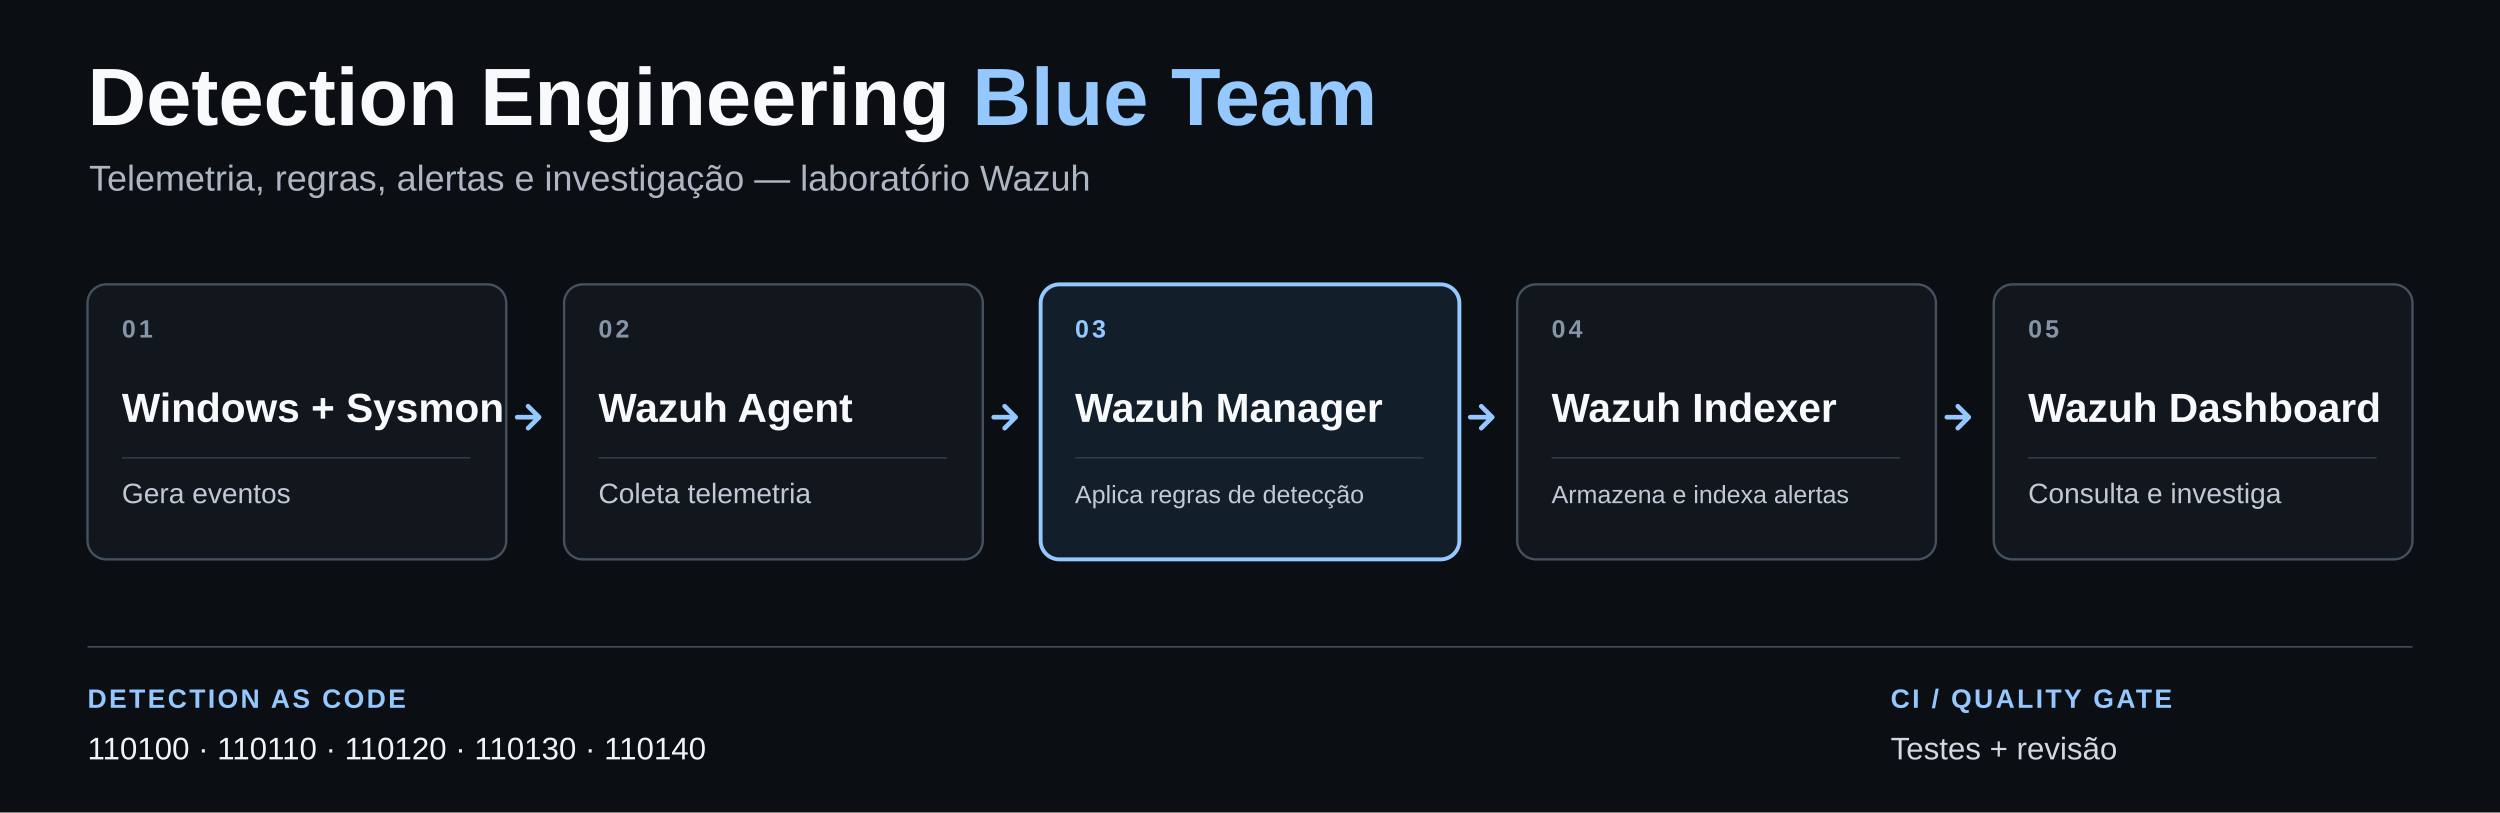
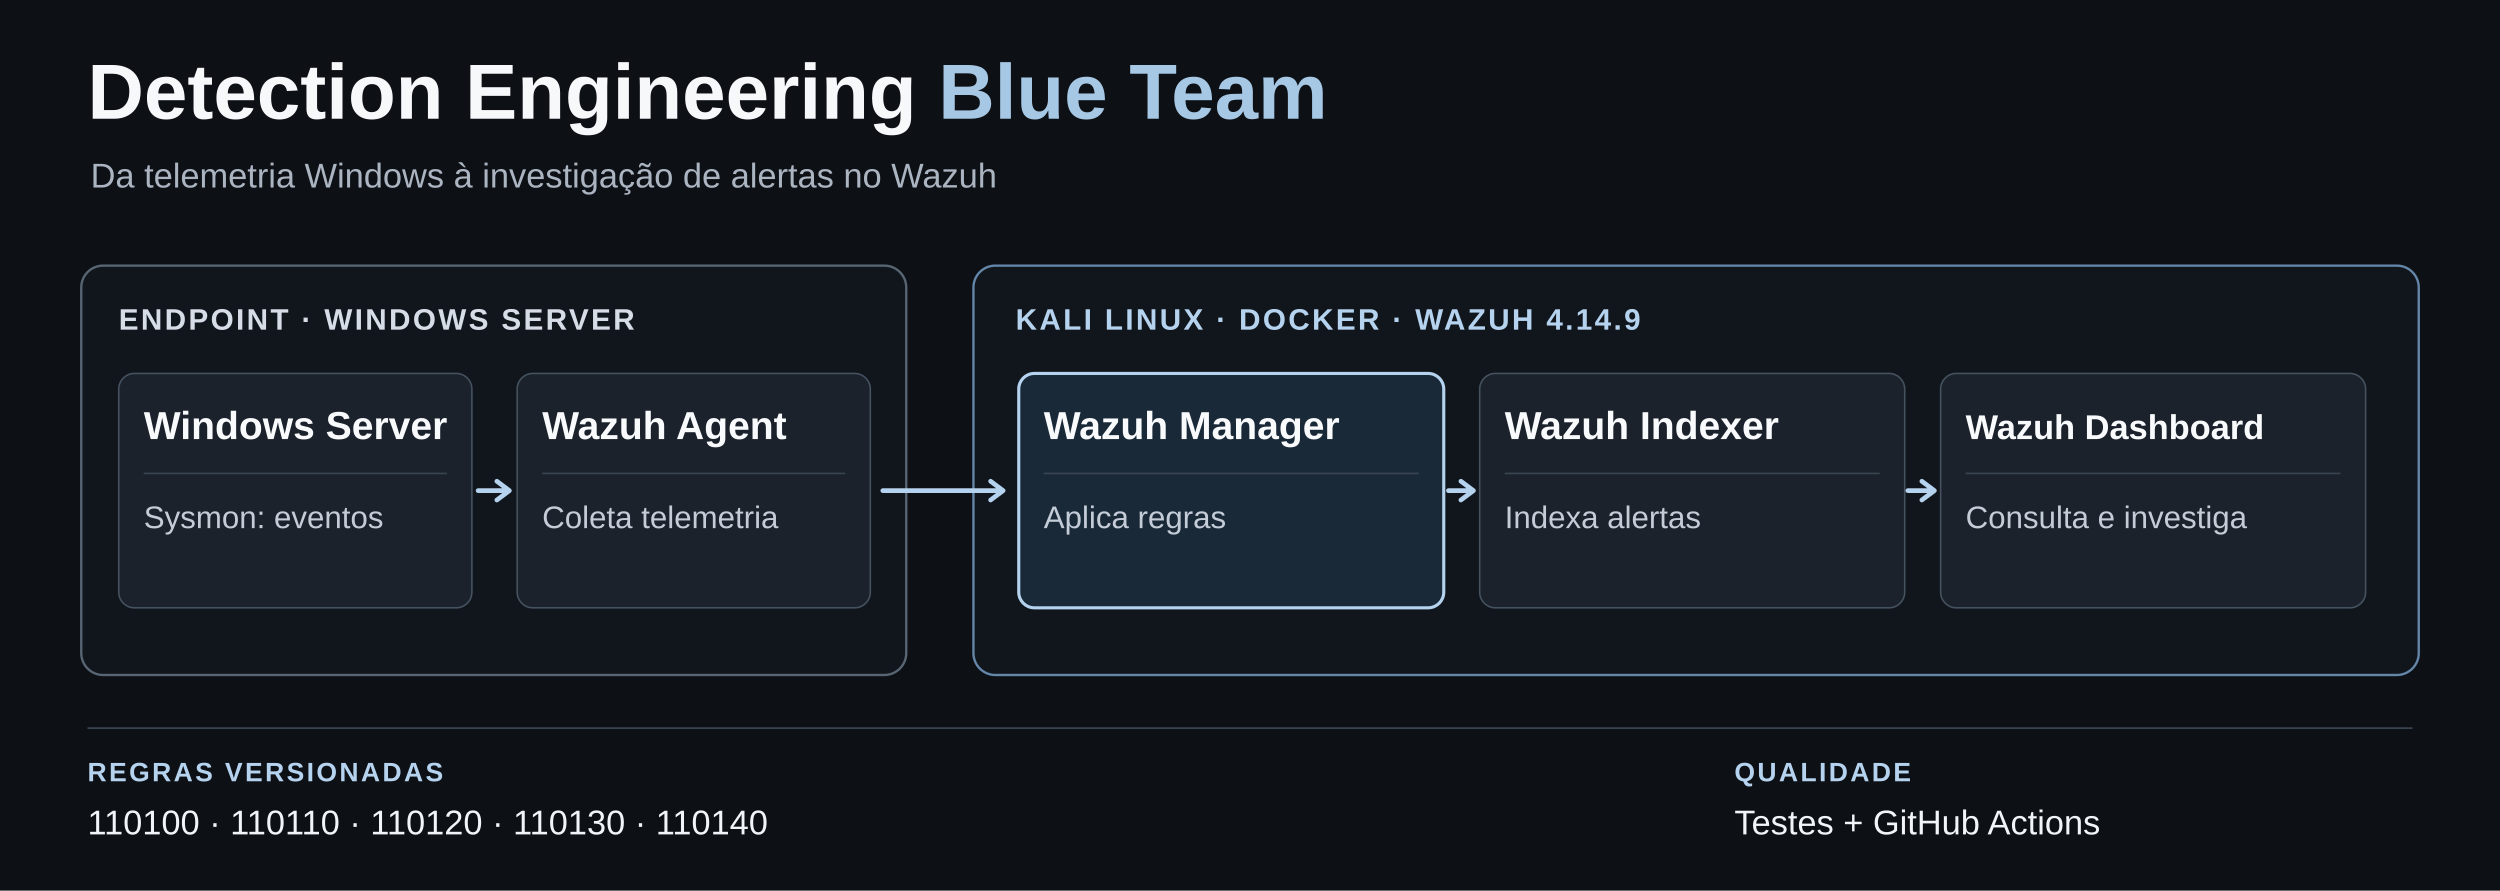
- <svg xmlns="http://www.w3.org/2000/svg" width="1600" height="520" viewBox="0 0 1600 520" role="img" aria-labelledby="title description">
-   <rect width="1600" height="520" fill="#0b0e12" />
-   <g font-family="Arial, Helvetica, sans-serif">
-     <text x="56" y="80" fill="#f8fafc" font-size="52" font-weight="700">Detection Engineering <tspan fill="#94c8ff">Blue Team</tspan>
+ <svg xmlns="http://www.w3.org/2000/svg" width="1600" height="570" viewBox="0 0 1600 570" role="img" aria-labelledby="title description">
+   <rect width="1600" height="570" fill="#0d1015" />
+   <g font-family="Arial,Helvetica,sans-serif">
+     <text x="56" y="76" fill="#f7f8fa" font-size="50" font-weight="700">Detection Engineering <tspan fill="#a7c8e5">Blue Team</tspan>
    </text>
-     <text x="57" y="122" fill="#adb6c2" font-size="23">Telemetria, regras, alertas e investigação — laboratório Wazuh</text>
-     <rect x="56" y="182" width="268" height="176" rx="12" fill="#12171e" stroke="#46515f" stroke-width="1.5" />
-     <text x="78" y="216" fill="#8595a8" font-size="16" letter-spacing="2" font-weight="700">01</text>
-     <text x="78" y="270" fill="#f8fafc" font-size="26" font-weight="700">Windows + Sysmon</text>
-     <line x1="78" y1="293" x2="301" y2="293" stroke="#303b48" stroke-width="1" />
-     <text x="78" y="322" fill="#c1c9d4" font-size="18">Gera eventos</text>
-     <rect x="361" y="182" width="268" height="176" rx="12" fill="#12171e" stroke="#46515f" stroke-width="1.5" />
-     <text x="383" y="216" fill="#8595a8" font-size="16" letter-spacing="2" font-weight="700">02</text>
-     <text x="383" y="270" fill="#f8fafc" font-size="26" font-weight="700">Wazuh Agent</text>
-     <line x1="383" y1="293" x2="606" y2="293" stroke="#303b48" stroke-width="1" />
-     <text x="383" y="322" fill="#c1c9d4" font-size="18">Coleta telemetria</text>
-     <rect x="666" y="182" width="268" height="176" rx="12" fill="#131e2b" stroke="#94c8ff" stroke-width="2.5" />
-     <text x="688" y="216" fill="#94c8ff" font-size="16" letter-spacing="2" font-weight="700">03</text>
-     <text x="688" y="270" fill="#f8fafc" font-size="26" font-weight="700">Wazuh Manager</text>
-     <line x1="688" y1="293" x2="911" y2="293" stroke="#303b48" stroke-width="1" />
-     <text x="688" y="322" fill="#c1c9d4" font-size="16">Aplica regras de detecção</text>
-     <rect x="971" y="182" width="268" height="176" rx="12" fill="#12171e" stroke="#46515f" stroke-width="1.5" />
-     <text x="993" y="216" fill="#8595a8" font-size="16" letter-spacing="2" font-weight="700">04</text>
-     <text x="993" y="270" fill="#f8fafc" font-size="26" font-weight="700">Wazuh Indexer</text>
-     <line x1="993" y1="293" x2="1216" y2="293" stroke="#303b48" stroke-width="1" />
-     <text x="993" y="322" fill="#c1c9d4" font-size="16">Armazena e indexa alertas</text>
-     <rect x="1276" y="182" width="268" height="176" rx="12" fill="#12171e" stroke="#46515f" stroke-width="1.5" />
-     <text x="1298" y="216" fill="#8595a8" font-size="16" letter-spacing="2" font-weight="700">05</text>
-     <text x="1298" y="270" fill="#f8fafc" font-size="26" font-weight="700">Wazuh Dashboard</text>
-     <line x1="1298" y1="293" x2="1521" y2="293" stroke="#303b48" stroke-width="1" />
-     <text x="1298" y="322" fill="#c1c9d4" font-size="18">Consulta e investiga</text>
-     <path d="M 331 267 H 344 M 338 260 L 345 267 L 338 274" fill="none" stroke="#94c8ff" stroke-width="3" stroke-linecap="round" stroke-linejoin="round" />
-     <path d="M 636 267 H 649 M 643 260 L 650 267 L 643 274" fill="none" stroke="#94c8ff" stroke-width="3" stroke-linecap="round" stroke-linejoin="round" />
-     <path d="M 941 267 H 954 M 948 260 L 955 267 L 948 274" fill="none" stroke="#94c8ff" stroke-width="3" stroke-linecap="round" stroke-linejoin="round" />
-     <path d="M 1246 267 H 1259 M 1253 260 L 1260 267 L 1253 274" fill="none" stroke="#94c8ff" stroke-width="3" stroke-linecap="round" stroke-linejoin="round" />
-     <line x1="56" y1="414" x2="1544" y2="414" stroke="#46515f" stroke-width="1" />
-     <text x="56" y="453" fill="#94c8ff" font-size="17" font-weight="700" letter-spacing="1.5">DETECTION AS CODE</text>
-     <text x="56" y="486" fill="#f1f5f9" font-size="20">110100 · 110110 · 110120 · 110130 · 110140</text>
-     <text x="1210" y="453" fill="#94c8ff" font-size="17" font-weight="700" letter-spacing="1.5">CI / QUALITY GATE</text>
-     <text x="1210" y="486" fill="#d1d9e3" font-size="20">Testes + revisão</text>
+     <text x="58" y="120" fill="#abb4c1" font-size="22">Da telemetria Windows à investigação de alertas no Wazuh</text>
+     <rect x="52" y="170" width="528" height="262" rx="14" fill="#11161d" stroke="#586573" stroke-width="1.5" />
+     <rect x="623" y="170" width="925" height="262" rx="14" fill="#11161d" stroke="#6487a9" stroke-width="1.5" />
+     <text x="76" y="211" fill="#d7dde7" font-size="19" font-weight="700" letter-spacing="1.5">ENDPOINT · WINDOWS SERVER</text>
+     <text x="650" y="211" fill="#b5d3ee" font-size="19" font-weight="700" letter-spacing="1.5">KALI LINUX · DOCKER · WAZUH 4.14.9</text>
+     <rect x="76" y="239" width="226" height="150" rx="10" fill="#1b222b" stroke="#455260" stroke-width="1" />
+     <text x="92" y="281" fill="#f8fafc" font-weight="700" font-size="25">Windows Server</text>
+     <line x1="92" y1="303" x2="286" y2="303" stroke="#394552" />
+     <text x="92" y="338" fill="#c4ccd8" font-size="20">Sysmon: eventos</text>
+     <rect x="331" y="239" width="226" height="150" rx="10" fill="#1b222b" stroke="#455260" stroke-width="1" />
+     <text x="347" y="281" fill="#f8fafc" font-weight="700" font-size="25">Wazuh Agent</text>
+     <line x1="347" y1="303" x2="541" y2="303" stroke="#394552" />
+     <text x="347" y="338" fill="#c4ccd8" font-size="20">Coleta telemetria</text>
+     <rect x="652" y="239" width="272" height="150" rx="10" fill="#1a2938" stroke="#b5d3ee" stroke-width="2" />
+     <text x="668" y="281" fill="#f8fafc" font-weight="700" font-size="25">Wazuh Manager</text>
+     <line x1="668" y1="303" x2="908" y2="303" stroke="#394552" />
+     <text x="668" y="338" fill="#c4ccd8" font-size="20">Aplica regras</text>
+     <rect x="947" y="239" width="272" height="150" rx="10" fill="#1b222b" stroke="#455260" stroke-width="1" />
+     <text x="963" y="281" fill="#f8fafc" font-weight="700" font-size="25">Wazuh Indexer</text>
+     <line x1="963" y1="303" x2="1203" y2="303" stroke="#394552" />
+     <text x="963" y="338" fill="#c4ccd8" font-size="20">Indexa alertas</text>
+     <rect x="1242" y="239" width="272" height="150" rx="10" fill="#1b222b" stroke="#455260" stroke-width="1" />
+     <text x="1258" y="281" fill="#f8fafc" font-weight="700" font-size="22">Wazuh Dashboard</text>
+     <line x1="1258" y1="303" x2="1498" y2="303" stroke="#394552" />
+     <text x="1258" y="338" fill="#c4ccd8" font-size="20">Consulta e investiga</text>
+     <g stroke="#b5d3ee" stroke-width="3" fill="none" stroke-linecap="round" stroke-linejoin="round">
+       <path d="M 306 314 H 326 M 318 308 L 326 314 L 318 320" />
+       <path d="M 565 314 H 642 M 634 308 L 642 314 L 634 320" />
+       <path d="M 927 314 H 943 M 935 308 L 943 314 L 935 320" />
+       <path d="M 1221 314 H 1238 M 1230 308 L 1238 314 L 1230 320" />
+     </g>
+     <line x1="56" y1="466" x2="1544" y2="466" stroke="#3e4a58" />
+     <text x="56" y="500" fill="#b5d3ee" font-weight="700" font-size="17" letter-spacing="1.5">REGRAS VERSIONADAS</text>
+     <text x="56" y="534" fill="#f1f4f8" font-size="22">110100 · 110110 · 110120 · 110130 · 110140</text>
+     <text x="1110" y="500" fill="#b5d3ee" font-weight="700" font-size="17" letter-spacing="1.5">QUALIDADE</text>
+     <text x="1110" y="534" fill="#f1f4f8" font-size="22">Testes + GitHub Actions</text>
  </g>
</svg>
